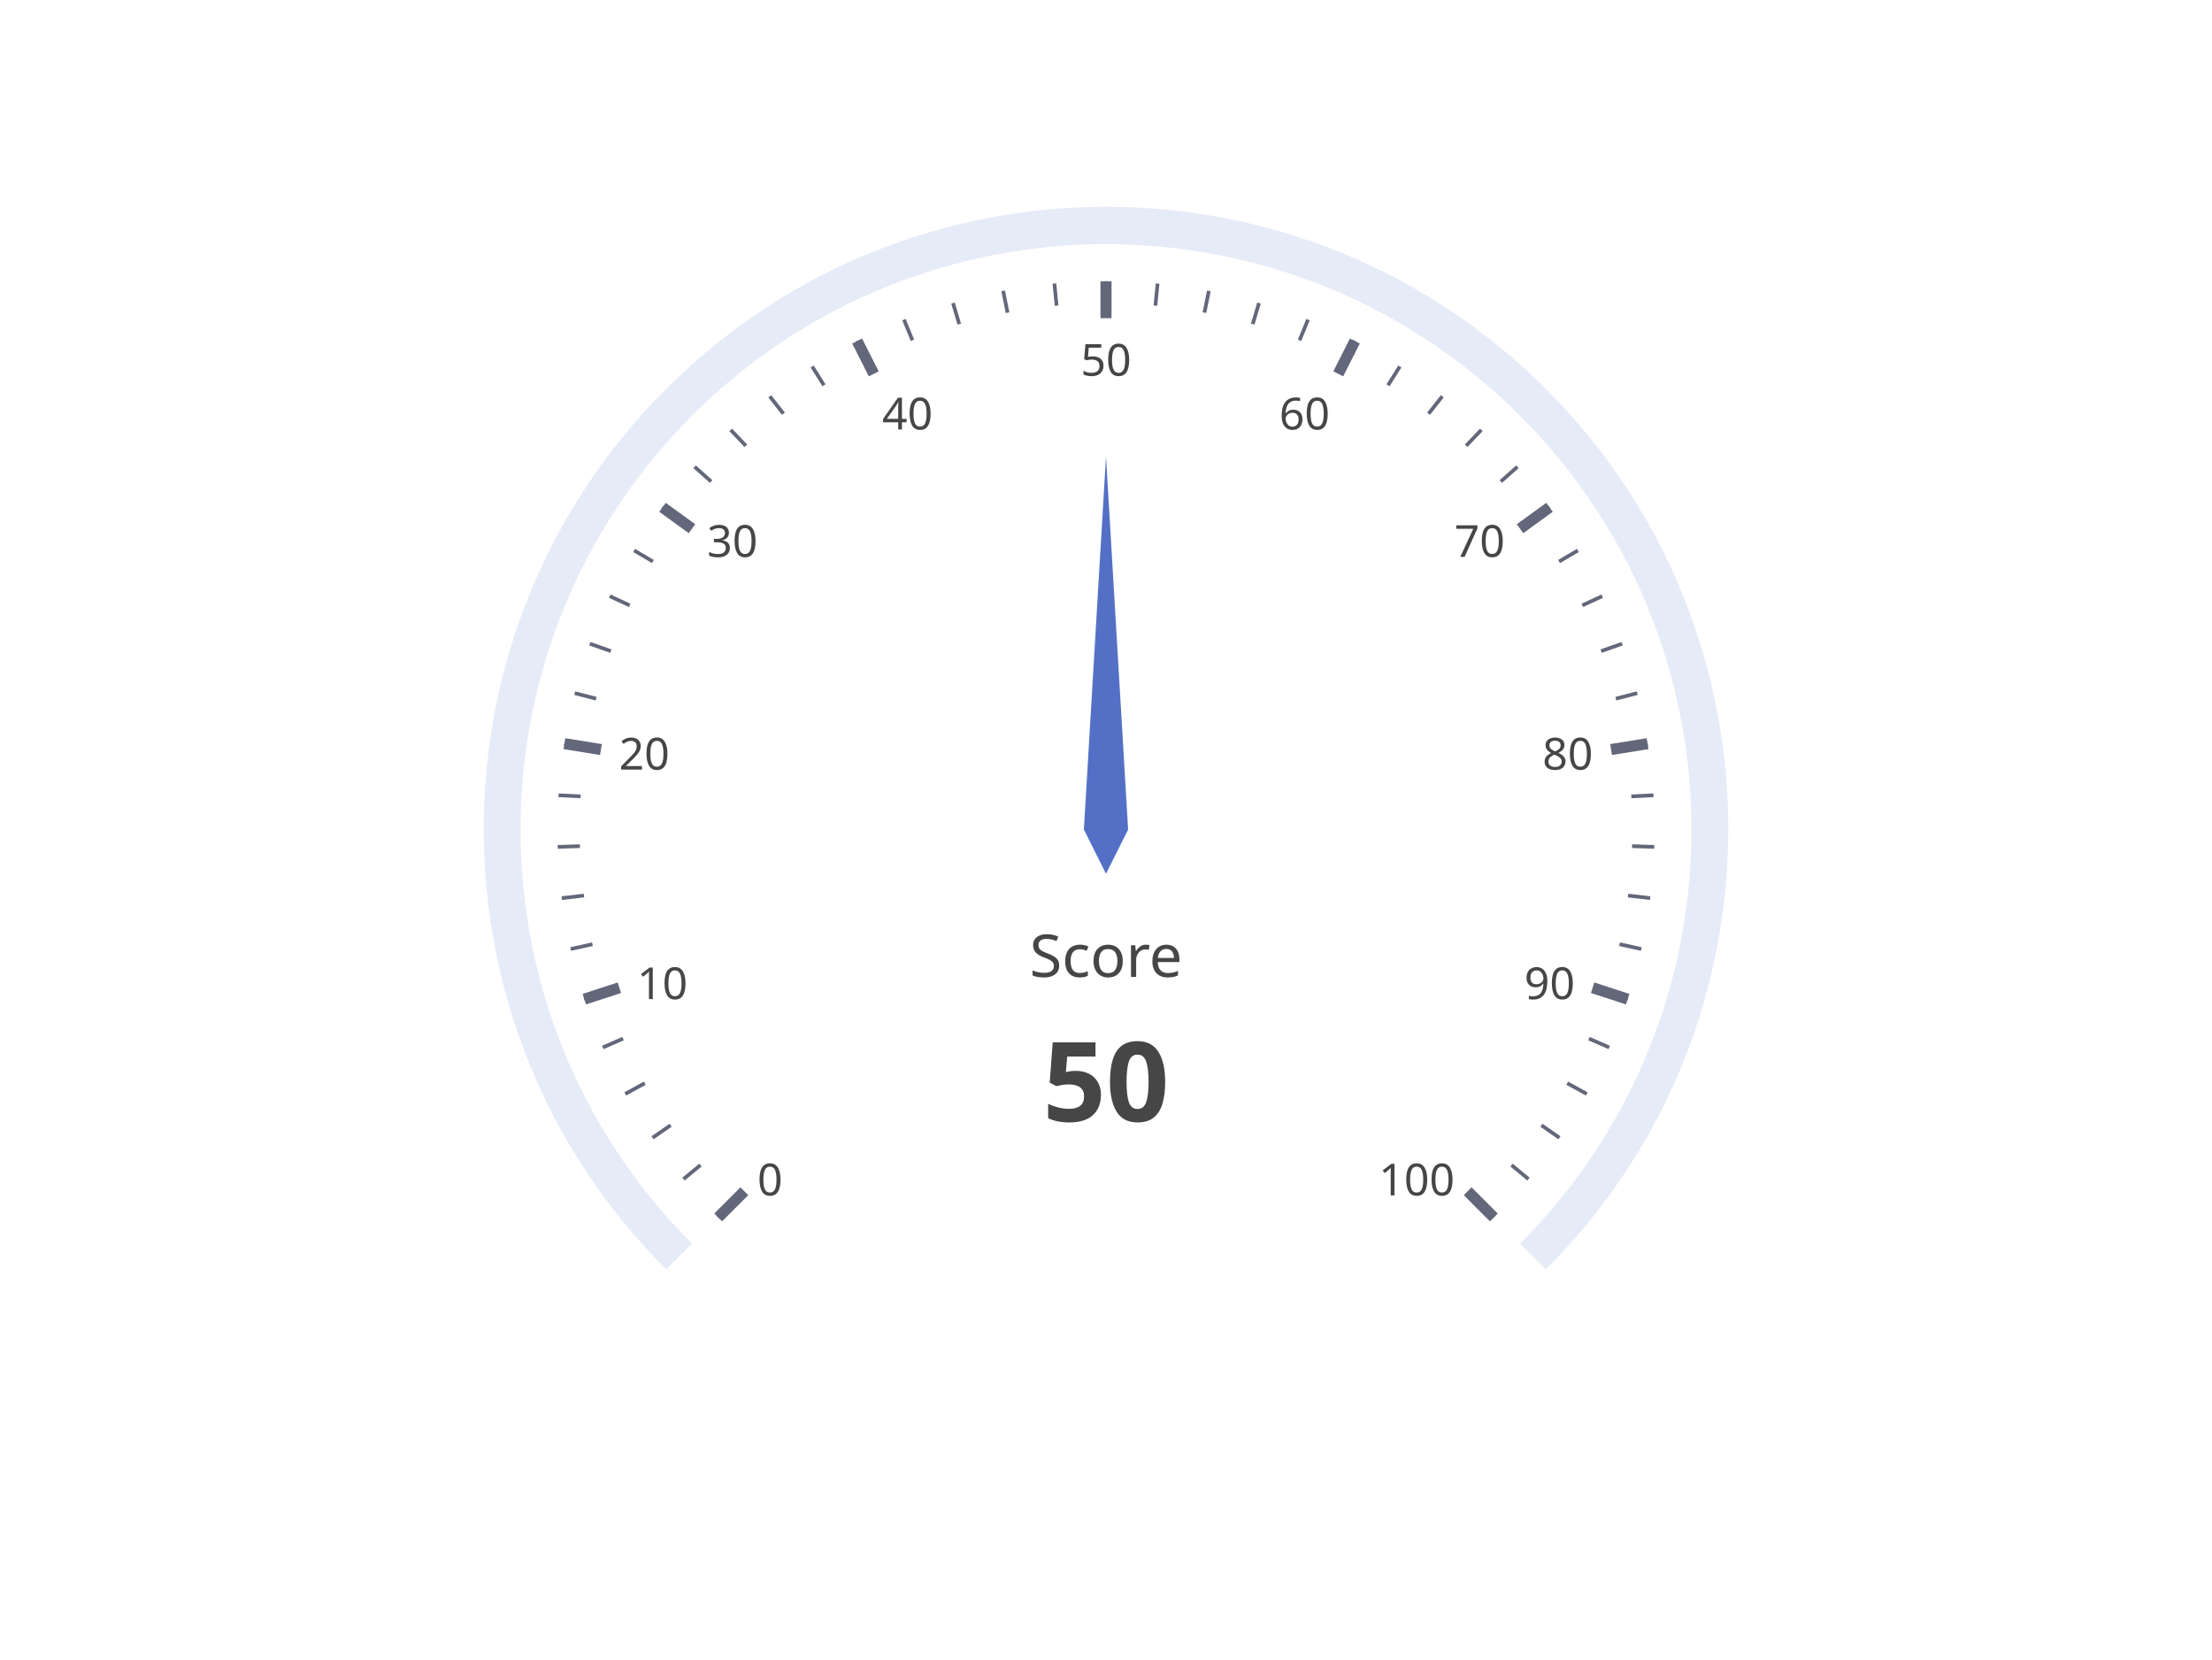
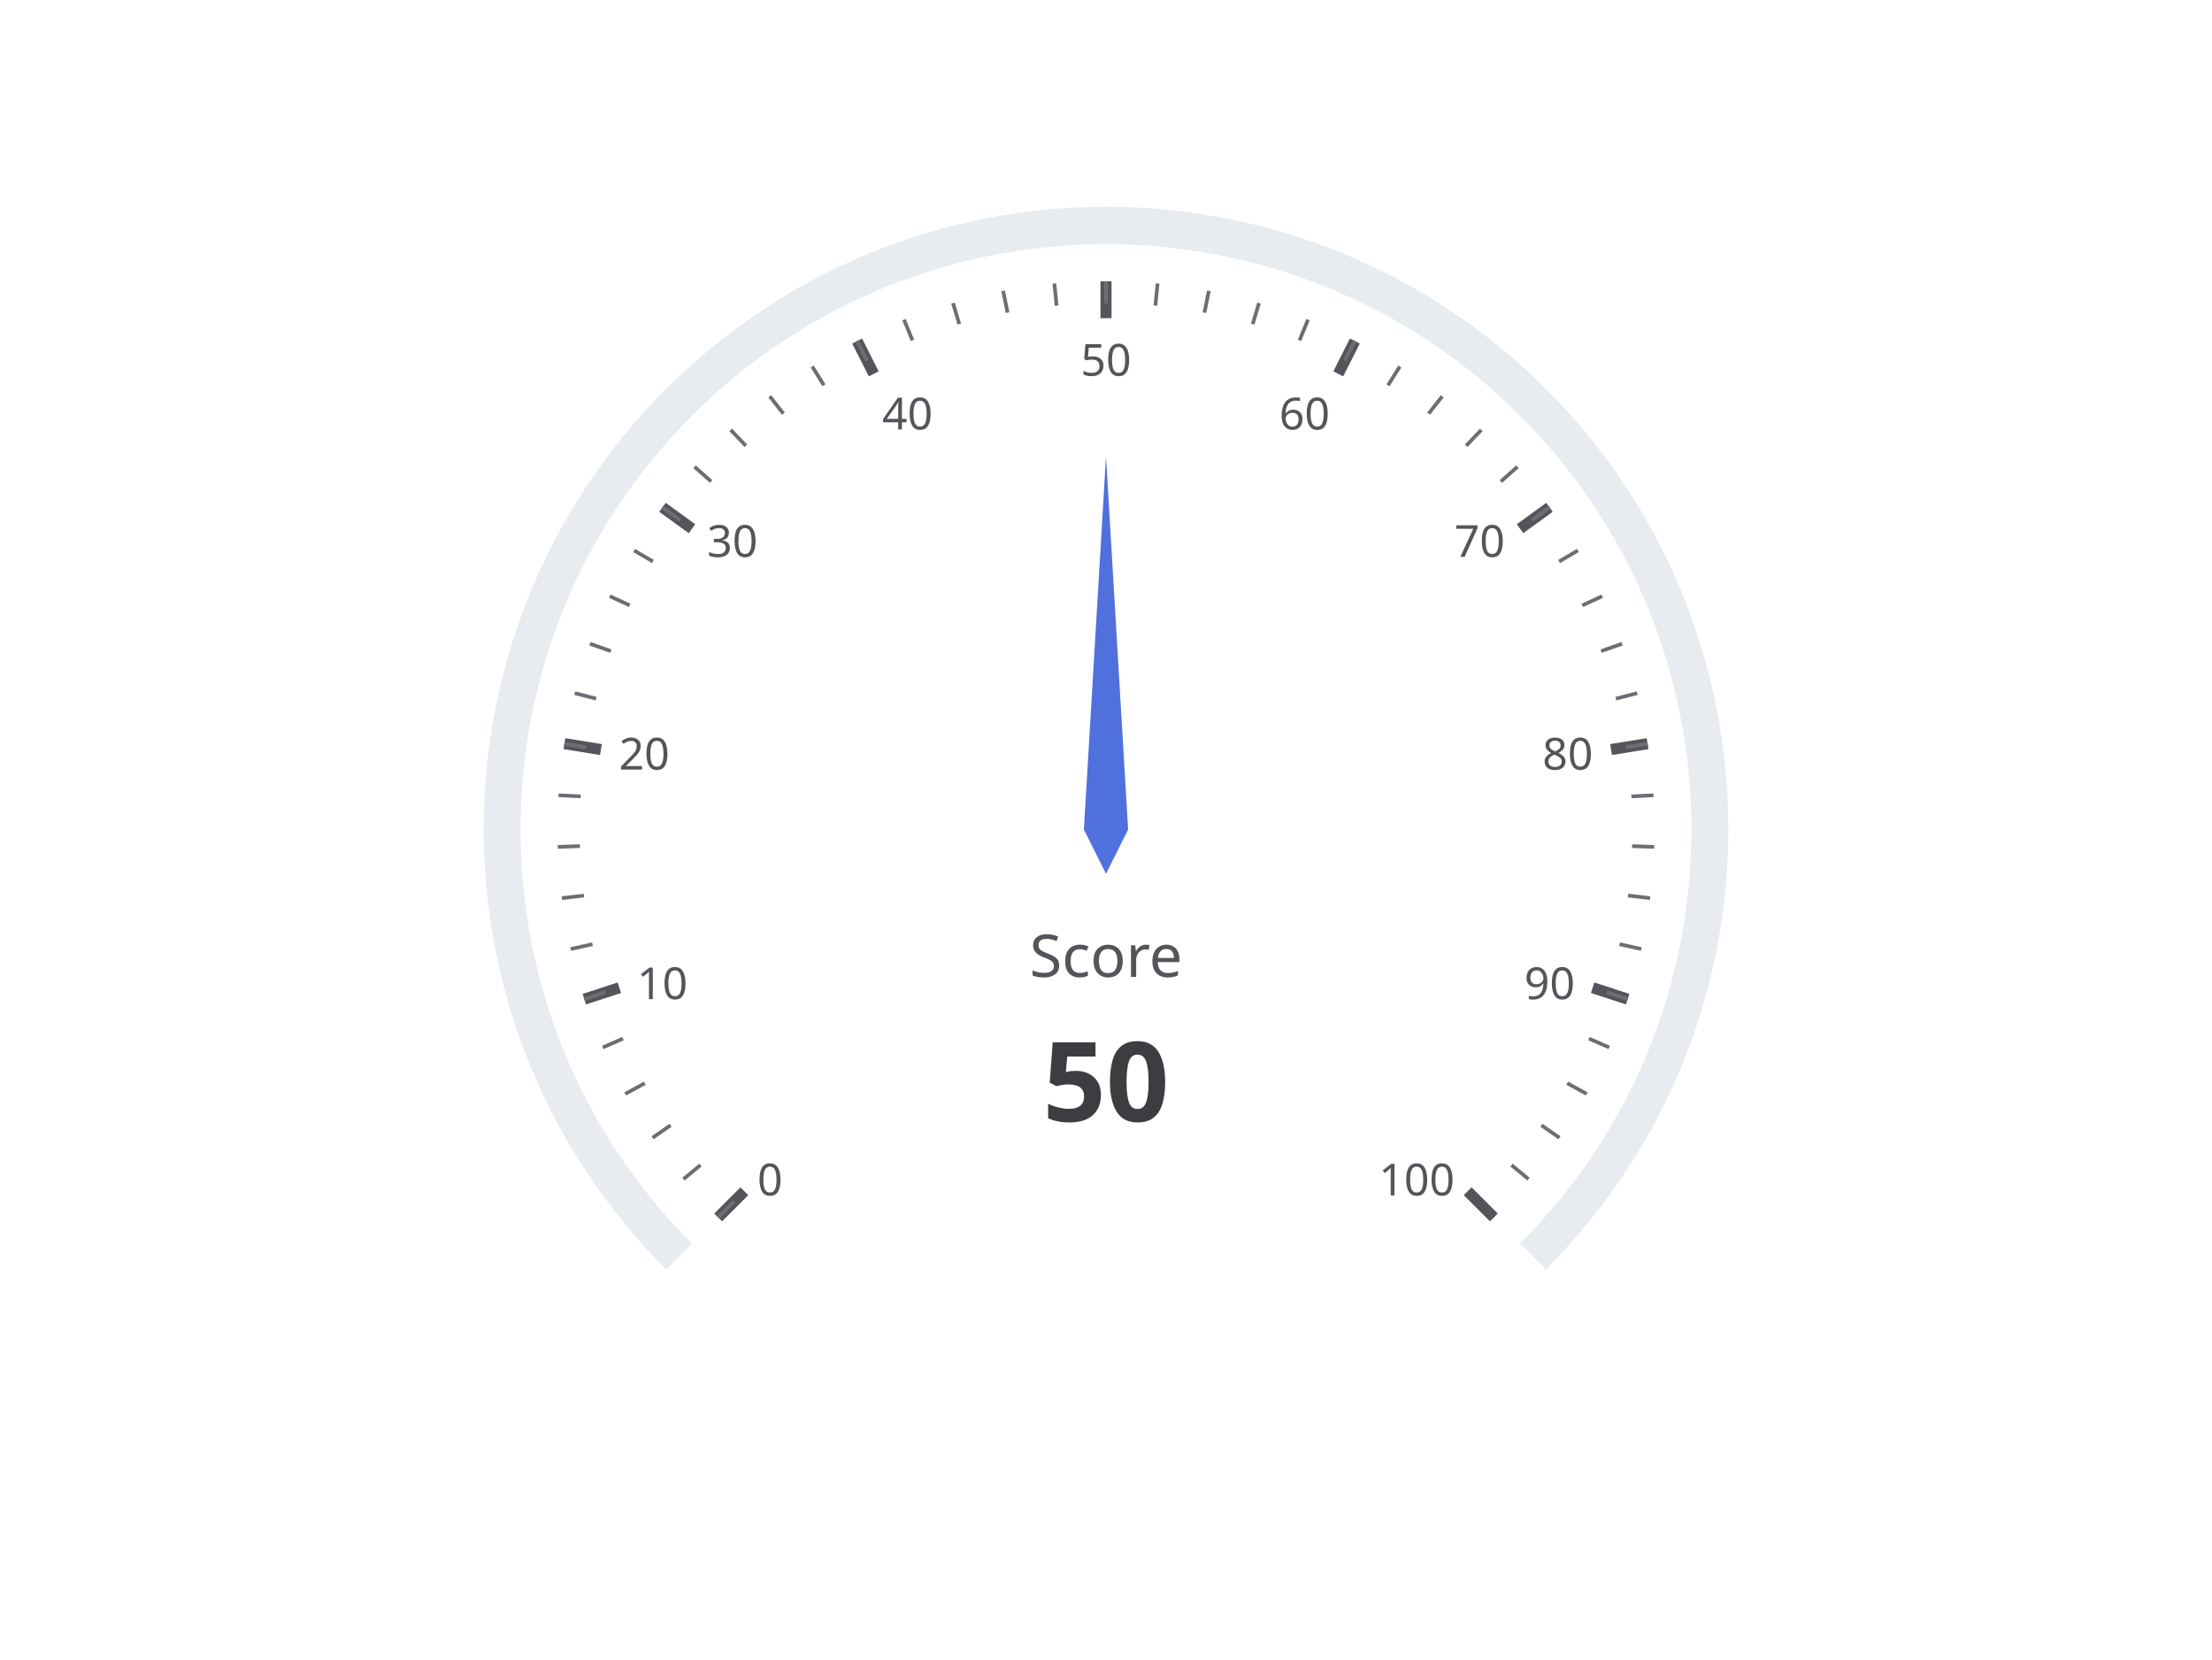
<svg xmlns="http://www.w3.org/2000/svg" width="600" height="450" version="1.1" baseProfile="full" viewBox="0 0 600 450">
  <rect width="600" height="450" x="0" y="0" fill="none" />
-   <path d="M180.7 344.3A168.8 168.8 0 1 1 419.3 344.3L412.3 337.3A158.8 158.8 0 1 0 187.7 337.3Z" fill="#E6EBF8" class="zr21-cls-91" />
-   <path d="M194.8 330.2L201.9 323.1" fill="transparent" stroke="#63677A" stroke-width="3" class="zr21-cls-91" />
-   <text dominant-baseline="central" text-anchor="start" style="font-size:12px;font-family:sans-serif;" x="205.424" y="319.576" fill="#464646">0</text>
-   <path d="M194.8 330.2L199.1 325.9" fill="transparent" stroke="#63677A" class="zr21-cls-91" />
-   <path d="M185.4 319.8L190 316" fill="transparent" stroke="#63677A" class="zr21-cls-91" />
-   <path d="M177 308.6L181.9 305.2" fill="transparent" stroke="#63677A" class="zr21-cls-91" />
-   <path d="M169.6 296.7L174.9 293.8" fill="transparent" stroke="#63677A" class="zr21-cls-91" />
-   <path d="M163.5 284.1L169 281.7" fill="transparent" stroke="#63677A" class="zr21-cls-91" />
-   <path d="M158.5 271L164.2 269.1" fill="transparent" stroke="#63677A" class="zr21-cls-91" />
-   <path d="M158.5 271L168 267.9" fill="transparent" stroke="#63677A" stroke-width="3" class="zr21-cls-91" />
-   <text dominant-baseline="central" text-anchor="start" style="font-size:12px;font-family:sans-serif;" x="172.796" y="266.331" fill="#464646">10</text>
-   <path d="M158.5 271L164.2 269.1" fill="transparent" stroke="#63677A" class="zr21-cls-91" />
-   <path d="M154.8 257.4L160.7 256.1" fill="transparent" stroke="#63677A" class="zr21-cls-91" />
-   <path d="M152.4 243.6L158.4 242.9" fill="transparent" stroke="#63677A" class="zr21-cls-91" />
-   <path d="M151.3 229.7L157.3 229.5" fill="transparent" stroke="#63677A" class="zr21-cls-91" />
-   <path d="M151.5 215.7L157.5 216" fill="transparent" stroke="#63677A" class="zr21-cls-91" />
-   <path d="M153.1 201.7L159 202.7" fill="transparent" stroke="#63677A" class="zr21-cls-91" />
-   <path d="M153.1 201.7L163 203.3" fill="transparent" stroke="#63677A" stroke-width="3" class="zr21-cls-91" />
-   <text dominant-baseline="central" text-anchor="start" style="font-size:12px;font-family:sans-serif;" x="167.897" y="204.077" fill="#464646">20</text>
-   <path d="M153.1 201.7L159 202.7" fill="transparent" stroke="#63677A" class="zr21-cls-91" />
-   <path d="M155.9 188L161.7 189.5" fill="transparent" stroke="#63677A" class="zr21-cls-91" />
-   <path d="M160 174.6L165.7 176.6" fill="transparent" stroke="#63677A" class="zr21-cls-91" />
-   <path d="M165.4 161.7L170.8 164.2" fill="transparent" stroke="#63677A" class="zr21-cls-91" />
-   <path d="M172 149.3L177.1 152.3" fill="transparent" stroke="#63677A" class="zr21-cls-91" />
-   <path d="M179.7 137.6L184.5 141.1" fill="transparent" stroke="#63677A" class="zr21-cls-91" />
-   <path d="M179.7 137.6L187.7 143.4" fill="transparent" stroke="#63677A" stroke-width="3" class="zr21-cls-91" />
-   <text dominant-baseline="central" text-anchor="start" style="font-size:12px;font-family:sans-serif;" x="191.794" y="146.384" fill="#464646">30</text>
-   <path d="M179.7 137.6L184.5 141.1" fill="transparent" stroke="#63677A" class="zr21-cls-91" />
-   <path d="M188.4 126.6L192.9 130.6" fill="transparent" stroke="#63677A" class="zr21-cls-91" />
-   <path d="M198.2 116.6L202.3 120.9" fill="transparent" stroke="#63677A" class="zr21-cls-91" />
-   <path d="M208.8 107.5L212.5 112.2" fill="transparent" stroke="#63677A" class="zr21-cls-91" />
-   <path d="M220.3 99.4L223.5 104.5" fill="transparent" stroke="#63677A" class="zr21-cls-91" />
-   <path d="M232.5 92.5L235.2 97.8" fill="transparent" stroke="#63677A" class="zr21-cls-91" />
-   <path d="M232.5 92.5L237 101.4" fill="transparent" stroke="#63677A" stroke-width="3" class="zr21-cls-91" />
-   <text dominant-baseline="central" text-anchor="start" style="font-size:12px;font-family:sans-serif;" x="239.279" y="111.828" fill="#464646">40</text>
-   <path d="M232.5 92.5L235.2 97.8" fill="transparent" stroke="#63677A" class="zr21-cls-91" />
-   <path d="M245.2 86.7L247.5 92.3" fill="transparent" stroke="#63677A" class="zr21-cls-91" />
-   <path d="M258.5 82.2L260.2 87.9" fill="transparent" stroke="#63677A" class="zr21-cls-91" />
-   <path d="M272.1 78.9L273.3 84.8" fill="transparent" stroke="#63677A" class="zr21-cls-91" />
-   <path d="M286 76.9L286.6 82.9" fill="transparent" stroke="#63677A" class="zr21-cls-91" />
-   <path d="M300 76.3L300 82.3" fill="transparent" stroke="#63677A" class="zr21-cls-91" />
-   <path d="M300 76.3L300 86.3" fill="transparent" stroke="#63677A" stroke-width="3" class="zr21-cls-91" />
-   <text dominant-baseline="central" text-anchor="middle" style="font-size:12px;font-family:sans-serif;" x="300" y="97.25" fill="#464646">50</text>
-   <path d="M300 76.3L300 82.3" fill="transparent" stroke="#63677A" class="zr21-cls-91" />
-   <path d="M314 76.9L313.4 82.9" fill="transparent" stroke="#63677A" class="zr21-cls-91" />
-   <path d="M327.9 78.9L326.7 84.8" fill="transparent" stroke="#63677A" class="zr21-cls-91" />
-   <path d="M341.5 82.2L339.8 87.9" fill="transparent" stroke="#63677A" class="zr21-cls-91" />
-   <path d="M354.8 86.7L352.5 92.3" fill="transparent" stroke="#63677A" class="zr21-cls-91" />
-   <path d="M367.5 92.5L364.8 97.8" fill="transparent" stroke="#63677A" class="zr21-cls-91" />
-   <path d="M367.5 92.5L363 101.4" fill="transparent" stroke="#63677A" stroke-width="3" class="zr21-cls-91" />
-   <text dominant-baseline="central" text-anchor="end" style="font-size:12px;font-family:sans-serif;" x="360.721" y="111.828" fill="#464646">60</text>
-   <path d="M367.5 92.5L364.8 97.8" fill="transparent" stroke="#63677A" class="zr21-cls-91" />
-   <path d="M379.7 99.4L376.5 104.5" fill="transparent" stroke="#63677A" class="zr21-cls-91" />
-   <path d="M391.2 107.5L387.5 112.2" fill="transparent" stroke="#63677A" class="zr21-cls-91" />
-   <path d="M401.8 116.6L397.7 120.9" fill="transparent" stroke="#63677A" class="zr21-cls-91" />
-   <path d="M411.6 126.6L407.1 130.6" fill="transparent" stroke="#63677A" class="zr21-cls-91" />
-   <path d="M420.3 137.6L415.5 141.1" fill="transparent" stroke="#63677A" class="zr21-cls-91" />
-   <path d="M420.3 137.6L412.3 143.4" fill="transparent" stroke="#63677A" stroke-width="3" class="zr21-cls-91" />
-   <text dominant-baseline="central" text-anchor="end" style="font-size:12px;font-family:sans-serif;" x="408.206" y="146.384" fill="#464646">70</text>
-   <path d="M420.3 137.6L415.5 141.1" fill="transparent" stroke="#63677A" class="zr21-cls-91" />
-   <path d="M428 149.3L422.9 152.3" fill="transparent" stroke="#63677A" class="zr21-cls-91" />
-   <path d="M434.6 161.7L429.2 164.2" fill="transparent" stroke="#63677A" class="zr21-cls-91" />
-   <path d="M440 174.6L434.3 176.6" fill="transparent" stroke="#63677A" class="zr21-cls-91" />
-   <path d="M444.1 188L438.3 189.5" fill="transparent" stroke="#63677A" class="zr21-cls-91" />
-   <path d="M446.9 201.7L441 202.7" fill="transparent" stroke="#63677A" class="zr21-cls-91" />
-   <path d="M446.9 201.7L437 203.3" fill="transparent" stroke="#63677A" stroke-width="3" class="zr21-cls-91" />
-   <text dominant-baseline="central" text-anchor="end" style="font-size:12px;font-family:sans-serif;" x="432.103" y="204.077" fill="#464646">80</text>
-   <path d="M446.9 201.7L441 202.7" fill="transparent" stroke="#63677A" class="zr21-cls-91" />
-   <path d="M448.5 215.7L442.5 216" fill="transparent" stroke="#63677A" class="zr21-cls-91" />
-   <path d="M448.7 229.7L442.7 229.5" fill="transparent" stroke="#63677A" class="zr21-cls-91" />
-   <path d="M447.6 243.6L441.6 242.9" fill="transparent" stroke="#63677A" class="zr21-cls-91" />
-   <path d="M445.2 257.4L439.3 256.1" fill="transparent" stroke="#63677A" class="zr21-cls-91" />
-   <path d="M441.5 271L435.8 269.1" fill="transparent" stroke="#63677A" class="zr21-cls-91" />
-   <path d="M441.5 271L432 267.9" fill="transparent" stroke="#63677A" stroke-width="3" class="zr21-cls-91" />
-   <text dominant-baseline="central" text-anchor="end" style="font-size:12px;font-family:sans-serif;" x="427.204" y="266.331" fill="#464646">90</text>
-   <path d="M441.5 271L435.8 269.1" fill="transparent" stroke="#63677A" class="zr21-cls-91" />
-   <path d="M436.5 284.1L431 281.7" fill="transparent" stroke="#63677A" class="zr21-cls-91" />
-   <path d="M430.4 296.7L425.1 293.8" fill="transparent" stroke="#63677A" class="zr21-cls-91" />
-   <path d="M423 308.6L418.1 305.2" fill="transparent" stroke="#63677A" class="zr21-cls-91" />
-   <path d="M414.6 319.8L410 316" fill="transparent" stroke="#63677A" class="zr21-cls-91" />
-   <path d="M405.2 330.2L400.9 325.9" fill="transparent" stroke="#63677A" class="zr21-cls-91" />
-   <path d="M405.2 330.2L398.1 323.1" fill="transparent" stroke="#63677A" stroke-width="3" class="zr21-cls-91" />
-   <text dominant-baseline="central" text-anchor="end" style="font-size:12px;font-family:sans-serif;" x="394.576" y="319.576" fill="#464646">100</text>
-   <text dominant-baseline="central" text-anchor="middle" style="font-size:16px;font-family:sans-serif;" x="300" y="258.75" fill="#464646">Score</text>
-   <path d="M240 272.5l120 0l0 40l-120 0Z" fill="rgb(0,0,0)" fill-opacity="0" class="zr21-cls-91" />
-   <text dominant-baseline="central" text-anchor="middle" style="font-size:30px;font-family:sans-serif;font-weight:bold;" x="300" y="292.5" fill="#464646">50</text>
-   <path d="M0 12L-6 0L0 -101.2L6 0L0 12" transform="translate(300 225)" fill="#5470c6" ecmeta_series_index="0" ecmeta_data_index="0" ecmeta_ssr_type="chart" class="zr21-cls-92" />
+   <path d="M180.7 344.3A168.8 168.8 0 1 1 419.3 344.3L412.3 337.3A158.8 158.8 0 1 0 187.7 337.3Z" fill="#e8ebf0" class="zr27-cls-220" />
+   <path d="M194.8 330.2L201.9 323.1" fill="none" pointer-events="visible" stroke="#54555a" stroke-width="3" class="zr27-cls-220" />
+   <text dominant-baseline="central" text-anchor="start" style="font-size:12px;font-family:sans-serif;" x="205.424" y="319.576" fill="#54555a">0</text>
+   <path d="M194.8 330.2L199.1 325.9" fill="none" pointer-events="visible" stroke="#6d6e73" class="zr27-cls-220" />
+   <path d="M185.4 319.8L190 316" fill="none" pointer-events="visible" stroke="#6d6e73" class="zr27-cls-220" />
+   <path d="M177 308.6L181.9 305.2" fill="none" pointer-events="visible" stroke="#6d6e73" class="zr27-cls-220" />
+   <path d="M169.6 296.7L174.9 293.8" fill="none" pointer-events="visible" stroke="#6d6e73" class="zr27-cls-220" />
+   <path d="M163.5 284.1L169 281.7" fill="none" pointer-events="visible" stroke="#6d6e73" class="zr27-cls-220" />
+   <path d="M158.5 271L164.2 269.1" fill="none" pointer-events="visible" stroke="#6d6e73" class="zr27-cls-220" />
+   <path d="M158.5 271L168 267.9" fill="none" pointer-events="visible" stroke="#54555a" stroke-width="3" class="zr27-cls-220" />
+   <text dominant-baseline="central" text-anchor="start" style="font-size:12px;font-family:sans-serif;" x="172.796" y="266.331" fill="#54555a">10</text>
+   <path d="M158.5 271L164.2 269.1" fill="none" pointer-events="visible" stroke="#6d6e73" class="zr27-cls-220" />
+   <path d="M154.8 257.4L160.7 256.1" fill="none" pointer-events="visible" stroke="#6d6e73" class="zr27-cls-220" />
+   <path d="M152.4 243.6L158.4 242.9" fill="none" pointer-events="visible" stroke="#6d6e73" class="zr27-cls-220" />
+   <path d="M151.3 229.7L157.3 229.5" fill="none" pointer-events="visible" stroke="#6d6e73" class="zr27-cls-220" />
+   <path d="M151.5 215.7L157.5 216" fill="none" pointer-events="visible" stroke="#6d6e73" class="zr27-cls-220" />
+   <path d="M153.1 201.7L159 202.7" fill="none" pointer-events="visible" stroke="#6d6e73" class="zr27-cls-220" />
+   <path d="M153.1 201.7L163 203.3" fill="none" pointer-events="visible" stroke="#54555a" stroke-width="3" class="zr27-cls-220" />
+   <text dominant-baseline="central" text-anchor="start" style="font-size:12px;font-family:sans-serif;" x="167.897" y="204.077" fill="#54555a">20</text>
+   <path d="M153.1 201.7L159 202.7" fill="none" pointer-events="visible" stroke="#6d6e73" class="zr27-cls-220" />
+   <path d="M155.9 188L161.7 189.5" fill="none" pointer-events="visible" stroke="#6d6e73" class="zr27-cls-220" />
+   <path d="M160 174.6L165.7 176.6" fill="none" pointer-events="visible" stroke="#6d6e73" class="zr27-cls-220" />
+   <path d="M165.4 161.7L170.8 164.2" fill="none" pointer-events="visible" stroke="#6d6e73" class="zr27-cls-220" />
+   <path d="M172 149.3L177.1 152.3" fill="none" pointer-events="visible" stroke="#6d6e73" class="zr27-cls-220" />
+   <path d="M179.7 137.6L184.5 141.1" fill="none" pointer-events="visible" stroke="#6d6e73" class="zr27-cls-220" />
+   <path d="M179.7 137.6L187.7 143.4" fill="none" pointer-events="visible" stroke="#54555a" stroke-width="3" class="zr27-cls-220" />
+   <text dominant-baseline="central" text-anchor="start" style="font-size:12px;font-family:sans-serif;" x="191.794" y="146.384" fill="#54555a">30</text>
+   <path d="M179.7 137.6L184.5 141.1" fill="none" pointer-events="visible" stroke="#6d6e73" class="zr27-cls-220" />
+   <path d="M188.4 126.6L192.9 130.6" fill="none" pointer-events="visible" stroke="#6d6e73" class="zr27-cls-220" />
+   <path d="M198.2 116.6L202.3 120.9" fill="none" pointer-events="visible" stroke="#6d6e73" class="zr27-cls-220" />
+   <path d="M208.8 107.5L212.5 112.2" fill="none" pointer-events="visible" stroke="#6d6e73" class="zr27-cls-220" />
+   <path d="M220.3 99.4L223.5 104.5" fill="none" pointer-events="visible" stroke="#6d6e73" class="zr27-cls-220" />
+   <path d="M232.5 92.5L235.2 97.8" fill="none" pointer-events="visible" stroke="#6d6e73" class="zr27-cls-220" />
+   <path d="M232.5 92.5L237 101.4" fill="none" pointer-events="visible" stroke="#54555a" stroke-width="3" class="zr27-cls-220" />
+   <text dominant-baseline="central" text-anchor="start" style="font-size:12px;font-family:sans-serif;" x="239.279" y="111.828" fill="#54555a">40</text>
+   <path d="M232.5 92.5L235.2 97.8" fill="none" pointer-events="visible" stroke="#6d6e73" class="zr27-cls-220" />
+   <path d="M245.2 86.7L247.5 92.3" fill="none" pointer-events="visible" stroke="#6d6e73" class="zr27-cls-220" />
+   <path d="M258.5 82.2L260.2 87.9" fill="none" pointer-events="visible" stroke="#6d6e73" class="zr27-cls-220" />
+   <path d="M272.1 78.9L273.3 84.8" fill="none" pointer-events="visible" stroke="#6d6e73" class="zr27-cls-220" />
+   <path d="M286 76.9L286.6 82.9" fill="none" pointer-events="visible" stroke="#6d6e73" class="zr27-cls-220" />
+   <path d="M300 76.3L300 82.3" fill="none" pointer-events="visible" stroke="#6d6e73" class="zr27-cls-220" />
+   <path d="M300 76.3L300 86.3" fill="none" pointer-events="visible" stroke="#54555a" stroke-width="3" class="zr27-cls-220" />
+   <text dominant-baseline="central" text-anchor="middle" style="font-size:12px;font-family:sans-serif;" x="300" y="97.25" fill="#54555a">50</text>
+   <path d="M300 76.3L300 82.3" fill="none" pointer-events="visible" stroke="#6d6e73" class="zr27-cls-220" />
+   <path d="M314 76.9L313.4 82.9" fill="none" pointer-events="visible" stroke="#6d6e73" class="zr27-cls-220" />
+   <path d="M327.9 78.9L326.7 84.8" fill="none" pointer-events="visible" stroke="#6d6e73" class="zr27-cls-220" />
+   <path d="M341.5 82.2L339.8 87.9" fill="none" pointer-events="visible" stroke="#6d6e73" class="zr27-cls-220" />
+   <path d="M354.8 86.7L352.5 92.3" fill="none" pointer-events="visible" stroke="#6d6e73" class="zr27-cls-220" />
+   <path d="M367.5 92.5L364.8 97.8" fill="none" pointer-events="visible" stroke="#6d6e73" class="zr27-cls-220" />
+   <path d="M367.5 92.5L363 101.4" fill="none" pointer-events="visible" stroke="#54555a" stroke-width="3" class="zr27-cls-220" />
+   <text dominant-baseline="central" text-anchor="end" style="font-size:12px;font-family:sans-serif;" x="360.721" y="111.828" fill="#54555a">60</text>
+   <path d="M367.5 92.5L364.8 97.8" fill="none" pointer-events="visible" stroke="#6d6e73" class="zr27-cls-220" />
+   <path d="M379.7 99.4L376.5 104.5" fill="none" pointer-events="visible" stroke="#6d6e73" class="zr27-cls-220" />
+   <path d="M391.2 107.5L387.5 112.2" fill="none" pointer-events="visible" stroke="#6d6e73" class="zr27-cls-220" />
+   <path d="M401.8 116.6L397.7 120.9" fill="none" pointer-events="visible" stroke="#6d6e73" class="zr27-cls-220" />
+   <path d="M411.6 126.6L407.1 130.6" fill="none" pointer-events="visible" stroke="#6d6e73" class="zr27-cls-220" />
+   <path d="M420.3 137.6L415.5 141.1" fill="none" pointer-events="visible" stroke="#6d6e73" class="zr27-cls-220" />
+   <path d="M420.3 137.6L412.3 143.4" fill="none" pointer-events="visible" stroke="#54555a" stroke-width="3" class="zr27-cls-220" />
+   <text dominant-baseline="central" text-anchor="end" style="font-size:12px;font-family:sans-serif;" x="408.206" y="146.384" fill="#54555a">70</text>
+   <path d="M420.3 137.6L415.5 141.1" fill="none" pointer-events="visible" stroke="#6d6e73" class="zr27-cls-220" />
+   <path d="M428 149.3L422.9 152.3" fill="none" pointer-events="visible" stroke="#6d6e73" class="zr27-cls-220" />
+   <path d="M434.6 161.7L429.2 164.2" fill="none" pointer-events="visible" stroke="#6d6e73" class="zr27-cls-220" />
+   <path d="M440 174.6L434.3 176.6" fill="none" pointer-events="visible" stroke="#6d6e73" class="zr27-cls-220" />
+   <path d="M444.1 188L438.3 189.5" fill="none" pointer-events="visible" stroke="#6d6e73" class="zr27-cls-220" />
+   <path d="M446.9 201.7L441 202.7" fill="none" pointer-events="visible" stroke="#6d6e73" class="zr27-cls-220" />
+   <path d="M446.9 201.7L437 203.3" fill="none" pointer-events="visible" stroke="#54555a" stroke-width="3" class="zr27-cls-220" />
+   <text dominant-baseline="central" text-anchor="end" style="font-size:12px;font-family:sans-serif;" x="432.103" y="204.077" fill="#54555a">80</text>
+   <path d="M446.9 201.7L441 202.7" fill="none" pointer-events="visible" stroke="#6d6e73" class="zr27-cls-220" />
+   <path d="M448.5 215.7L442.5 216" fill="none" pointer-events="visible" stroke="#6d6e73" class="zr27-cls-220" />
+   <path d="M448.7 229.7L442.7 229.5" fill="none" pointer-events="visible" stroke="#6d6e73" class="zr27-cls-220" />
+   <path d="M447.6 243.6L441.6 242.9" fill="none" pointer-events="visible" stroke="#6d6e73" class="zr27-cls-220" />
+   <path d="M445.2 257.4L439.3 256.1" fill="none" pointer-events="visible" stroke="#6d6e73" class="zr27-cls-220" />
+   <path d="M441.5 271L435.8 269.1" fill="none" pointer-events="visible" stroke="#6d6e73" class="zr27-cls-220" />
+   <path d="M441.5 271L432 267.9" fill="none" pointer-events="visible" stroke="#54555a" stroke-width="3" class="zr27-cls-220" />
+   <text dominant-baseline="central" text-anchor="end" style="font-size:12px;font-family:sans-serif;" x="427.204" y="266.331" fill="#54555a">90</text>
+   <path d="M441.5 271L435.8 269.1" fill="none" pointer-events="visible" stroke="#6d6e73" class="zr27-cls-220" />
+   <path d="M436.5 284.1L431 281.7" fill="none" pointer-events="visible" stroke="#6d6e73" class="zr27-cls-220" />
+   <path d="M430.4 296.7L425.1 293.8" fill="none" pointer-events="visible" stroke="#6d6e73" class="zr27-cls-220" />
+   <path d="M423 308.6L418.1 305.2" fill="none" pointer-events="visible" stroke="#6d6e73" class="zr27-cls-220" />
+   <path d="M414.6 319.8L410 316" fill="none" pointer-events="visible" stroke="#6d6e73" class="zr27-cls-220" />
+   <path d="M405.2 330.2L400.9 325.9" fill="none" pointer-events="visible" stroke="#6d6e73" class="zr27-cls-220" />
+   <path d="M405.2 330.2L398.1 323.1" fill="none" pointer-events="visible" stroke="#54555a" stroke-width="3" class="zr27-cls-220" />
+   <text dominant-baseline="central" text-anchor="end" style="font-size:12px;font-family:sans-serif;" x="394.576" y="319.576" fill="#54555a">100</text>
+   <text dominant-baseline="central" text-anchor="middle" style="font-size:16px;font-family:sans-serif;" x="300" y="258.75" fill="#54555a">Score</text>
+   <path d="M240 272.5l120 0l0 40l-120 0Z" fill="rgb(0,0,0)" fill-opacity="0" class="zr27-cls-220" />
+   <text dominant-baseline="central" text-anchor="middle" style="font-size:30px;font-family:sans-serif;font-weight:bold;" x="300" y="292.5" fill="#3c3c41">50</text>
+   <path d="M0 12L-6 0L0 -101.2L6 0L0 12" transform="translate(300 225)" fill="#5070dd" ecmeta_series_index="0" ecmeta_data_index="0" ecmeta_ssr_type="chart" class="zr27-cls-221" />
  <style>
- .zr21-cls-91:hover {
+ .zr27-cls-220:hover {
pointer-events:none;
}
- .zr21-cls-92:hover {
+ .zr27-cls-221:hover {
cursor:pointer;
- fill:rgba(92,123,217,1);
+ fill:rgba(88,123,243,1);
}



</style>
</svg>
